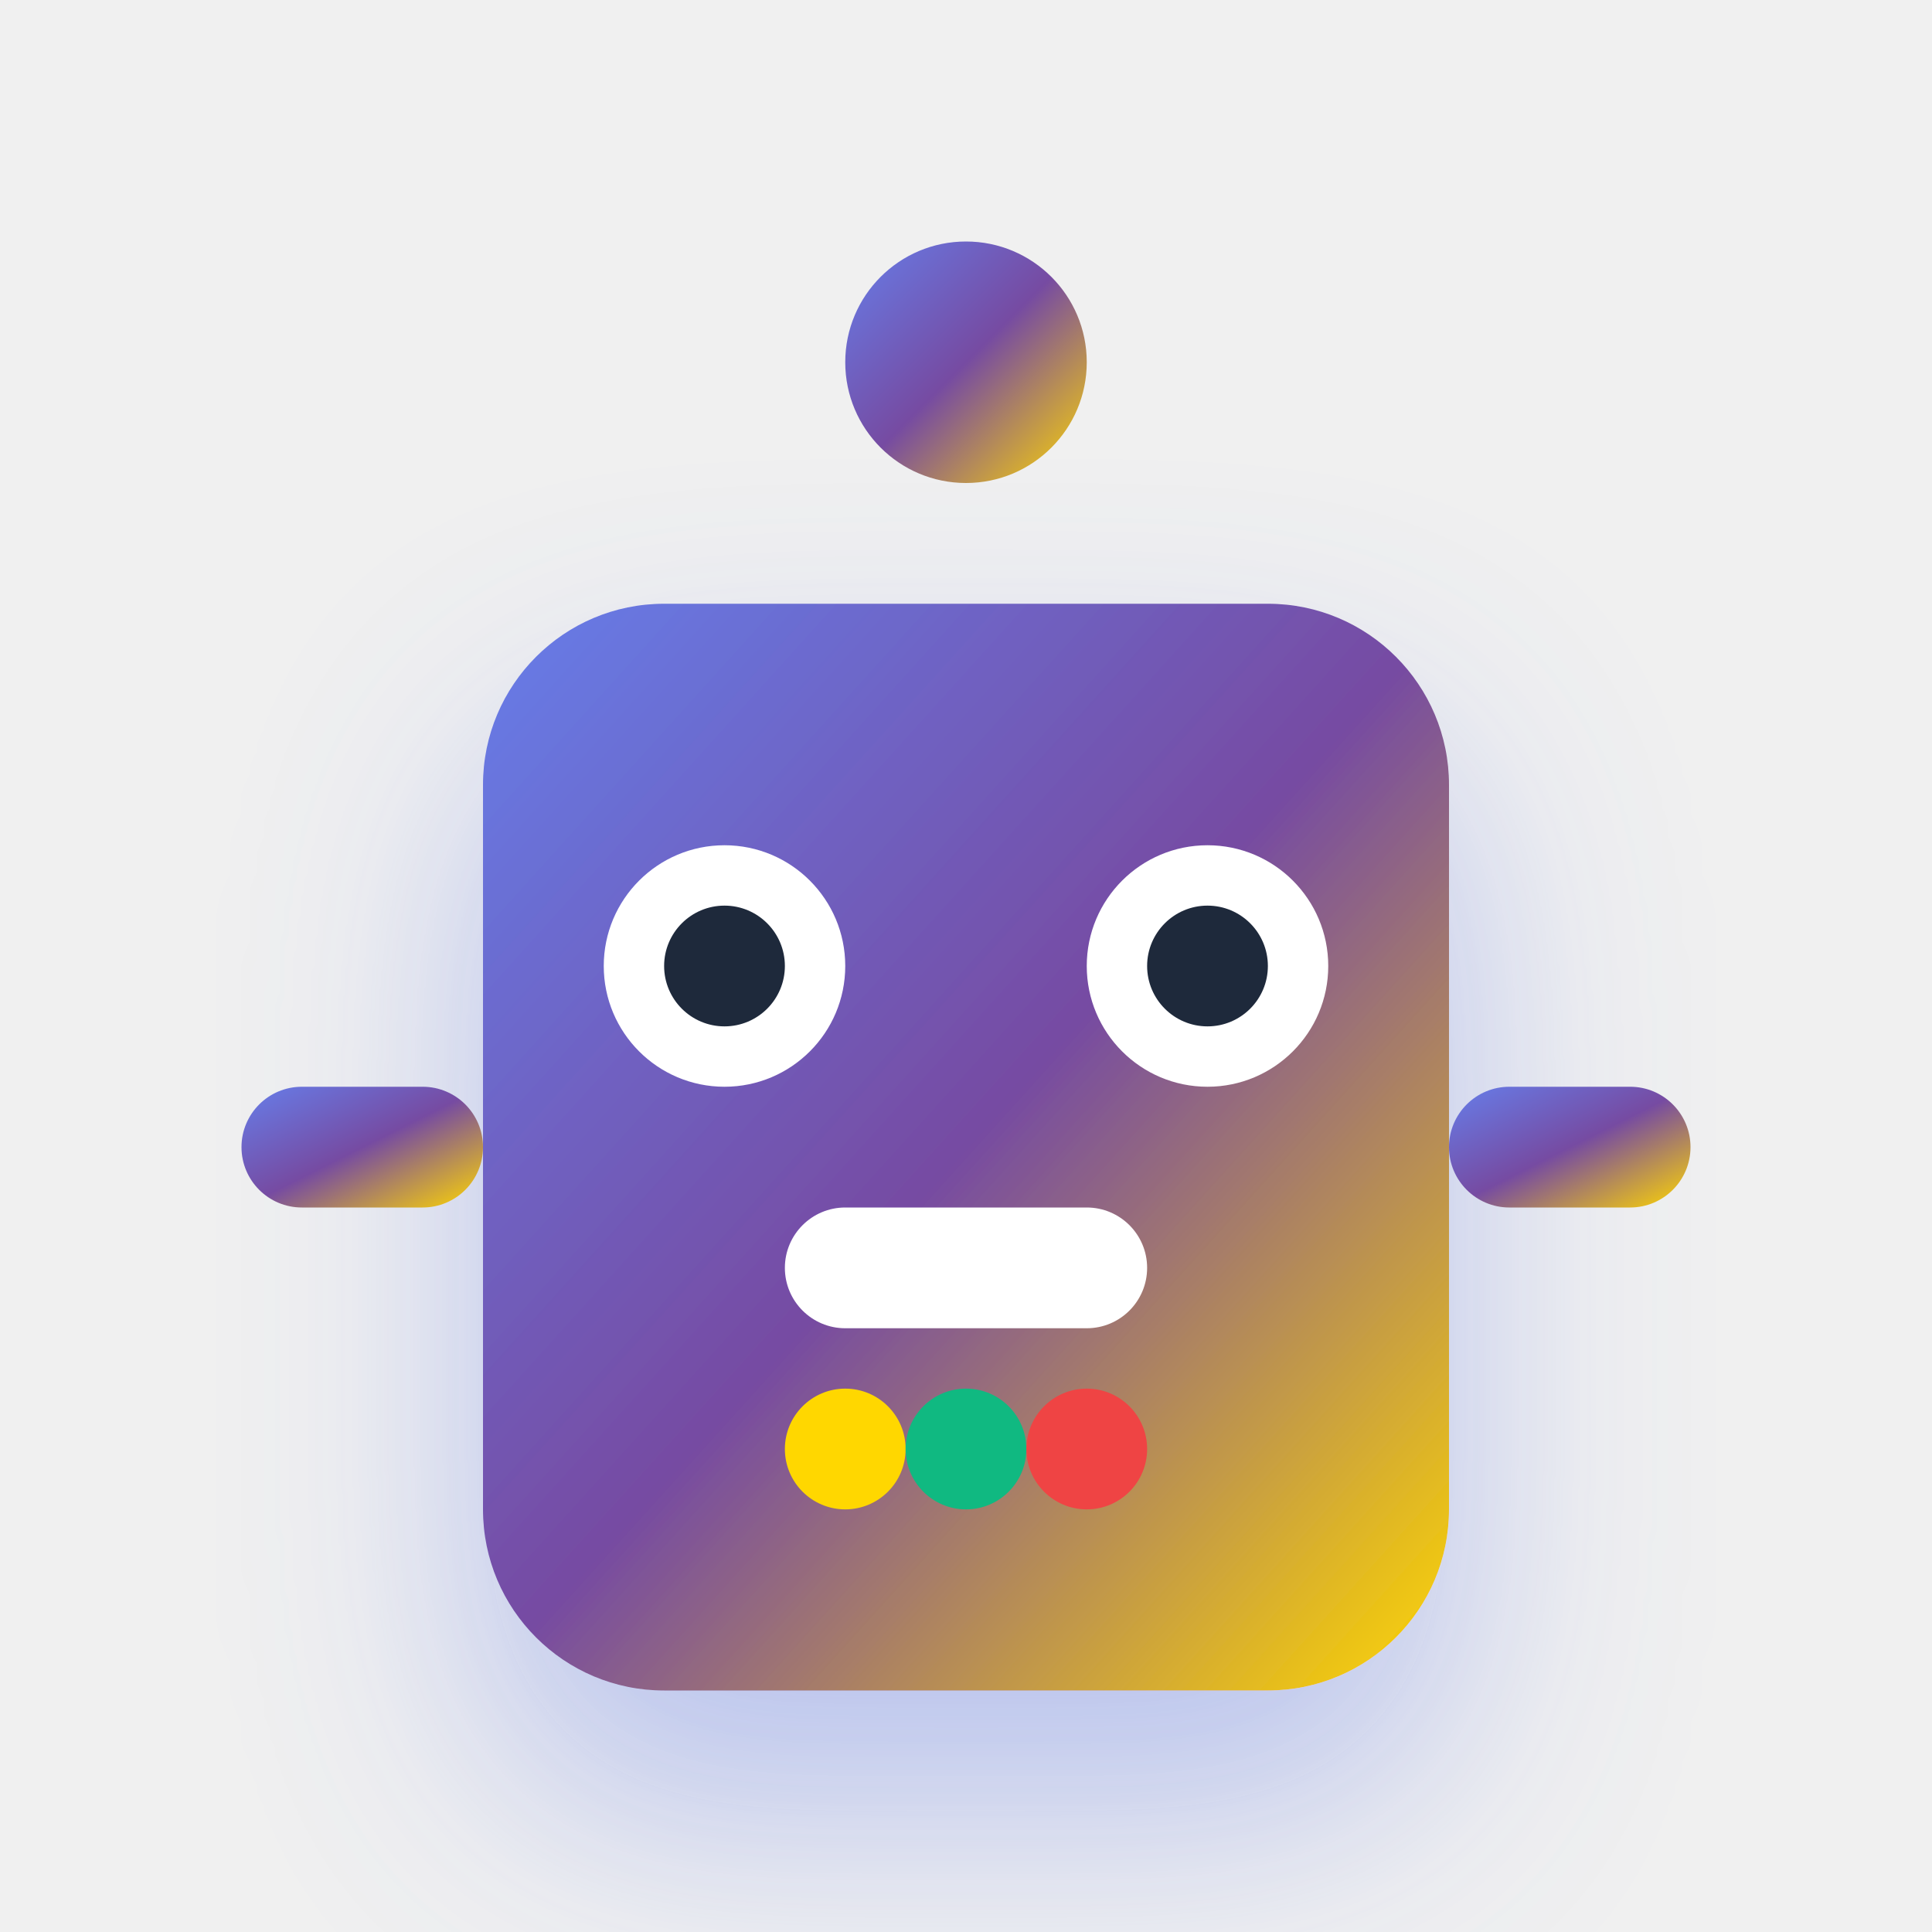
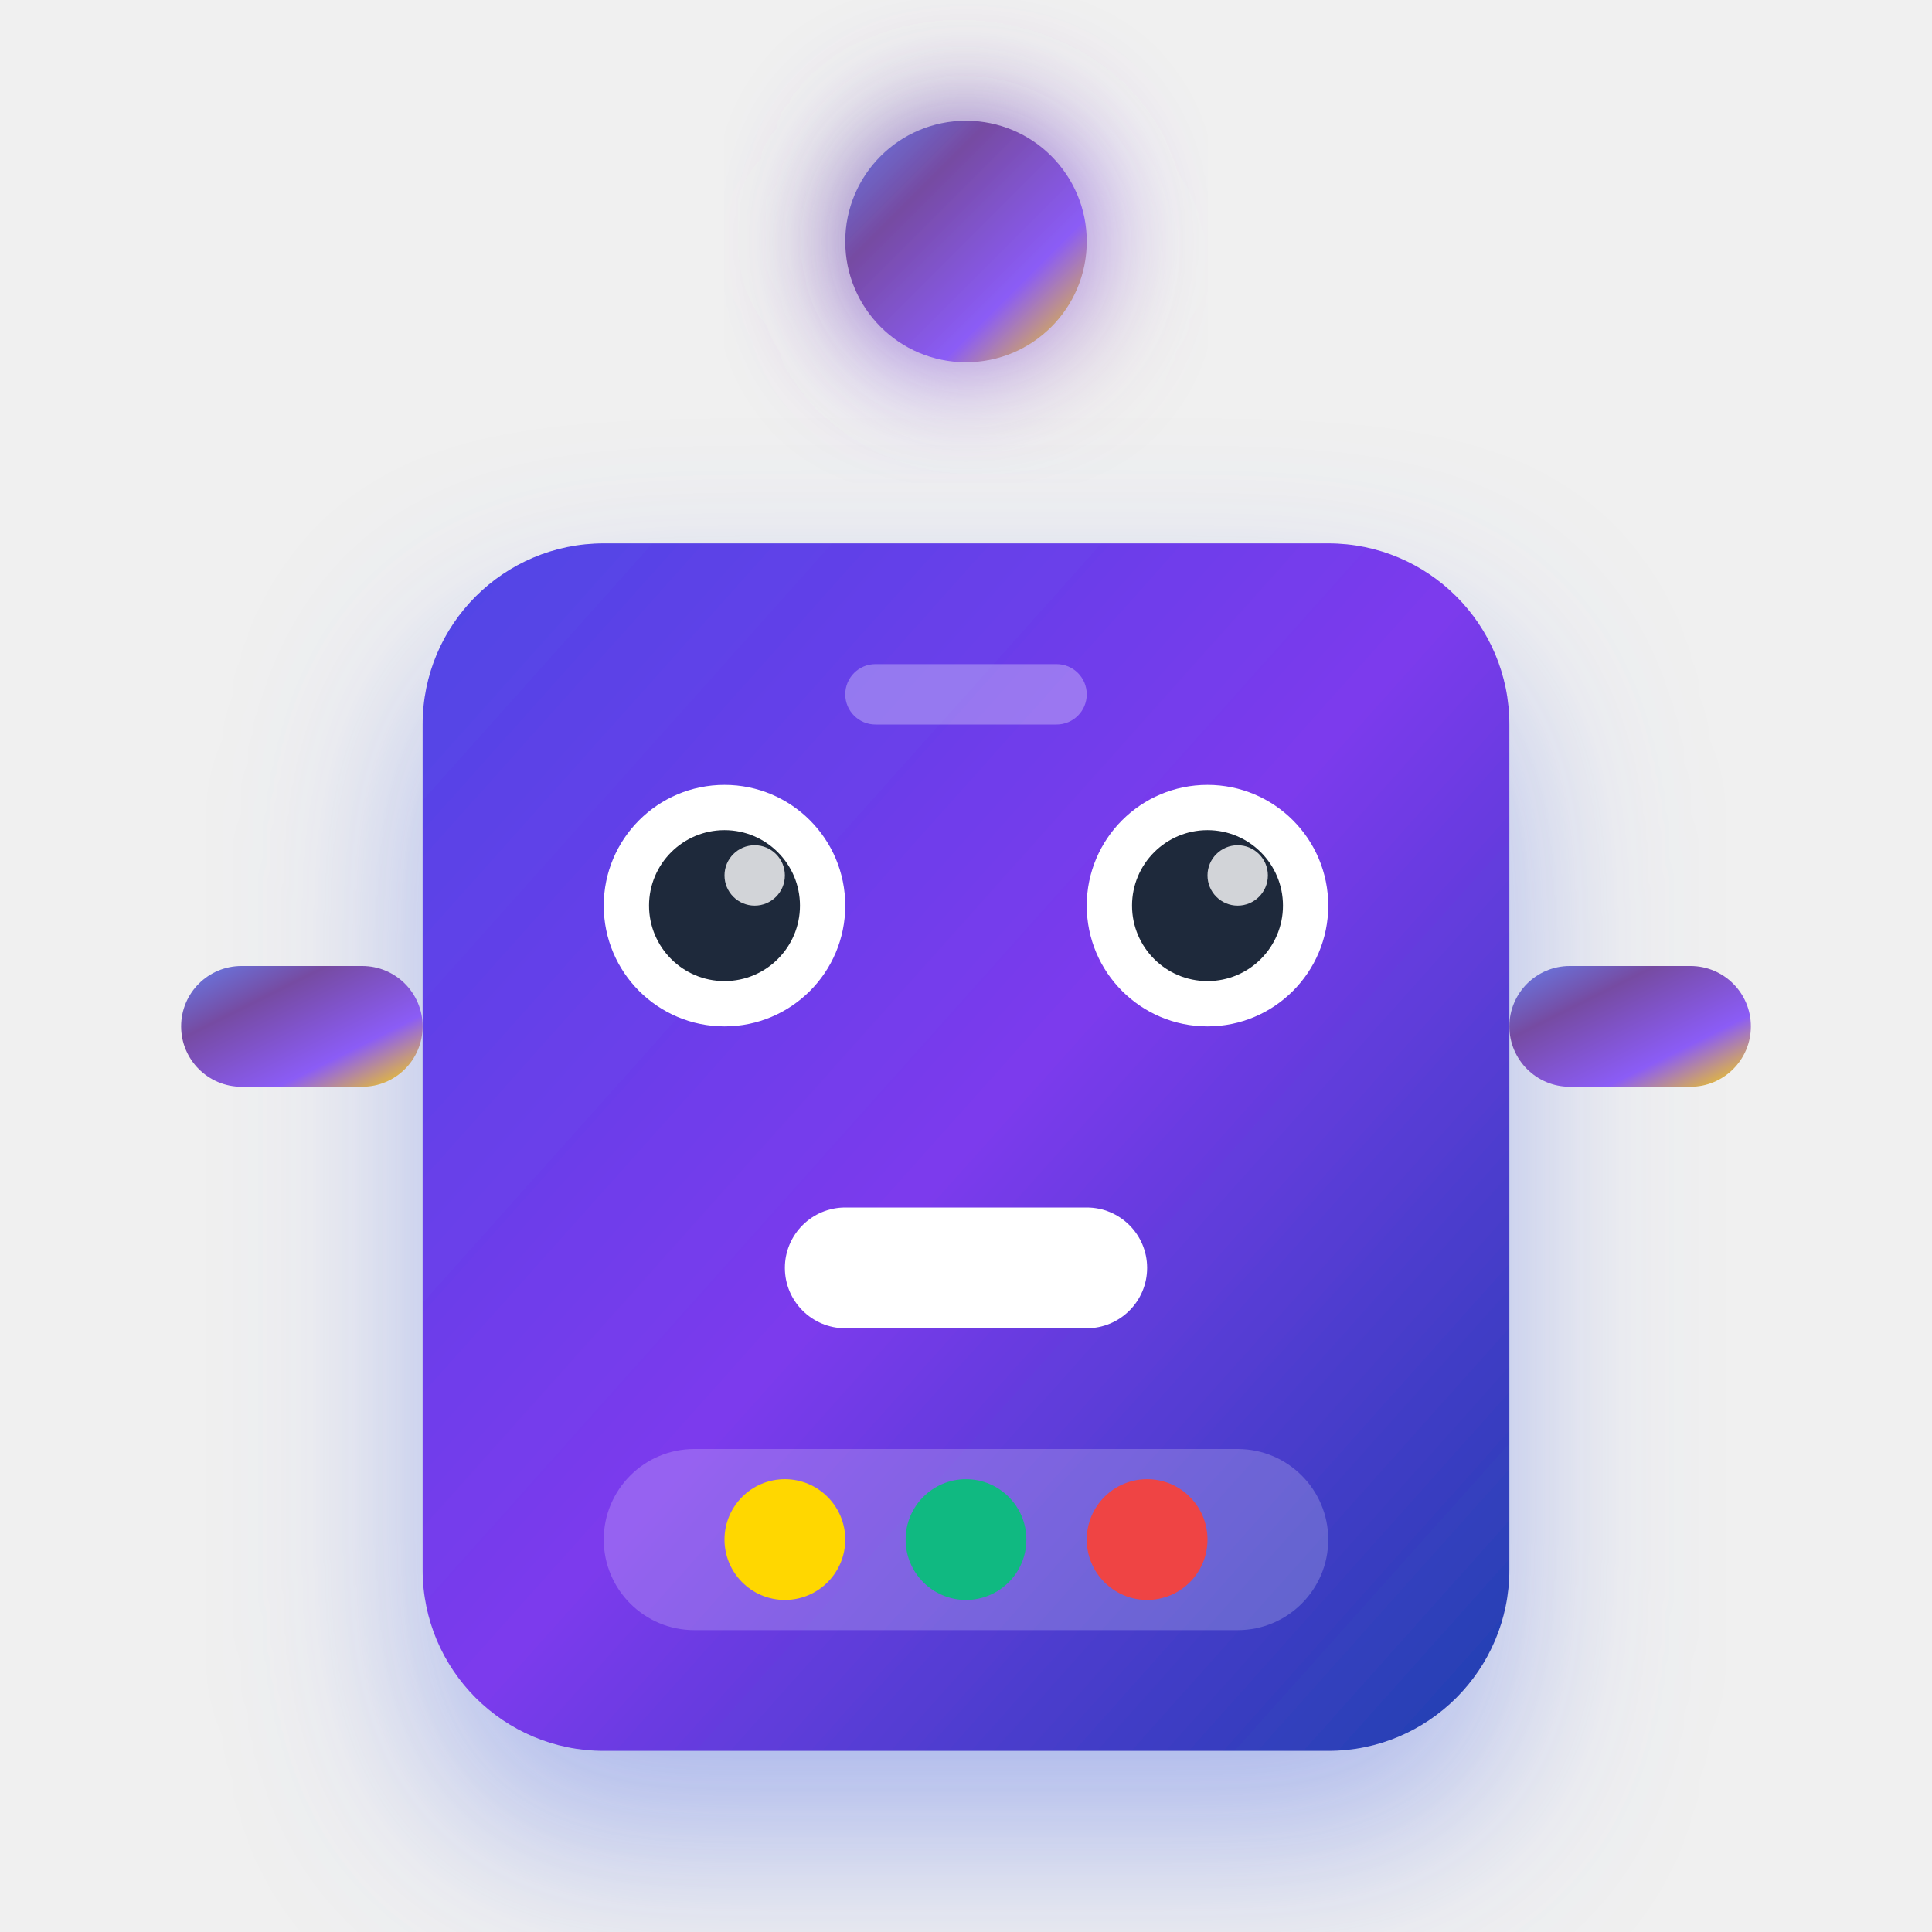
- <svg xmlns="http://www.w3.org/2000/svg" width="32" height="32" viewBox="0 0 32 32">
+ <svg xmlns="http://www.w3.org/2000/svg" width="64" height="64" viewBox="0 0 64 64">
  <defs>
    <linearGradient id="robotGradient" x1="0%" y1="0%" x2="100%" y2="100%">
      <stop offset="0%" stop-color="#667eea" />
-       <stop offset="50%" stop-color="#764ba2" />
+       <stop offset="30%" stop-color="#764ba2" />
+       <stop offset="70%" stop-color="#8b5cf6" />
      <stop offset="100%" stop-color="#FFD700" />
    </linearGradient>
+     <linearGradient id="bodyGradient" x1="0%" y1="0%" x2="100%" y2="100%">
+       <stop offset="0%" stop-color="#4f46e5" />
+       <stop offset="50%" stop-color="#7c3aed" />
+       <stop offset="100%" stop-color="#1e40af" />
+     </linearGradient>
    <filter id="dropShadow" x="-50%" y="-50%" width="200%" height="200%">
-       <feDropShadow dx="0" dy="2" stdDeviation="2" flood-color="rgba(102, 126, 234, 0.4)" />
+       <feDropShadow dx="0" dy="3" stdDeviation="3" flood-color="rgba(102, 126, 234, 0.5)" />
+     </filter>
+     <filter id="glow" x="-50%" y="-50%" width="200%" height="200%">
+       <feGaussianBlur stdDeviation="2" result="coloredBlur" />
+       <feMerge>
+         <feMergeNode in="coloredBlur" />
+         <feMergeNode in="SourceGraphic" />
+       </feMerge>
    </filter>
  </defs>
-   <rect x="8" y="10" width="16" height="18" rx="3" ry="3" fill="url(#robotGradient)" filter="url(#dropShadow)" />
-   <line x1="16" y1="6" x2="16" y2="10" stroke="url(#robotGradient)" stroke-width="2" stroke-linecap="round" />
-   <circle cx="16" cy="6" r="2" fill="url(#robotGradient)" />
-   <circle cx="12" cy="16" r="2" fill="white" />
-   <circle cx="20" cy="16" r="2" fill="white" />
-   <circle cx="12" cy="16" r="1" fill="#1e293b" />
-   <circle cx="20" cy="16" r="1" fill="#1e293b" />
-   <rect x="13" y="20" width="6" height="2" rx="1" fill="white" />
-   <rect x="4" y="18" width="4" height="2" rx="1" fill="url(#robotGradient)" />
-   <rect x="24" y="18" width="4" height="2" rx="1" fill="url(#robotGradient)" />
-   <circle cx="14" cy="24" r="1" fill="#FFD700" />
-   <circle cx="16" cy="24" r="1" fill="#10B981" />
-   <circle cx="18" cy="24" r="1" fill="#EF4444" />
+   <rect x="14" y="18" width="36" height="40" rx="6" ry="6" fill="url(#bodyGradient)" filter="url(#dropShadow)" />
+   <line x1="32" y1="8" x2="32" y2="18" stroke="url(#robotGradient)" stroke-width="3" stroke-linecap="round" />
+   <circle cx="32" cy="8" r="4" fill="url(#robotGradient)" filter="url(#glow)" />
+   <circle cx="24" cy="30" r="4" fill="white" />
+   <circle cx="40" cy="30" r="4" fill="white" />
+   <circle cx="24" cy="30" r="2.5" fill="#1e293b" />
+   <circle cx="40" cy="30" r="2.5" fill="#1e293b" />
+   <circle cx="25" cy="29" r="1" fill="white" opacity="0.8" />
+   <circle cx="41" cy="29" r="1" fill="white" opacity="0.8" />
+   <rect x="26" y="40" width="12" height="4" rx="2" fill="white" />
+   <rect x="6" y="32" width="8" height="4" rx="2" fill="url(#robotGradient)" />
+   <rect x="50" y="32" width="8" height="4" rx="2" fill="url(#robotGradient)" />
+   <rect x="20" y="48" width="24" height="6" rx="3" fill="rgba(255,255,255,0.2)" />
+   <circle cx="26" cy="51" r="2" fill="#FFD700" />
+   <circle cx="32" cy="51" r="2" fill="#10B981" />
+   <circle cx="38" cy="51" r="2" fill="#EF4444" />
+   <rect x="28" y="22" width="8" height="2" rx="1" fill="rgba(255,255,255,0.3)" />
</svg>
